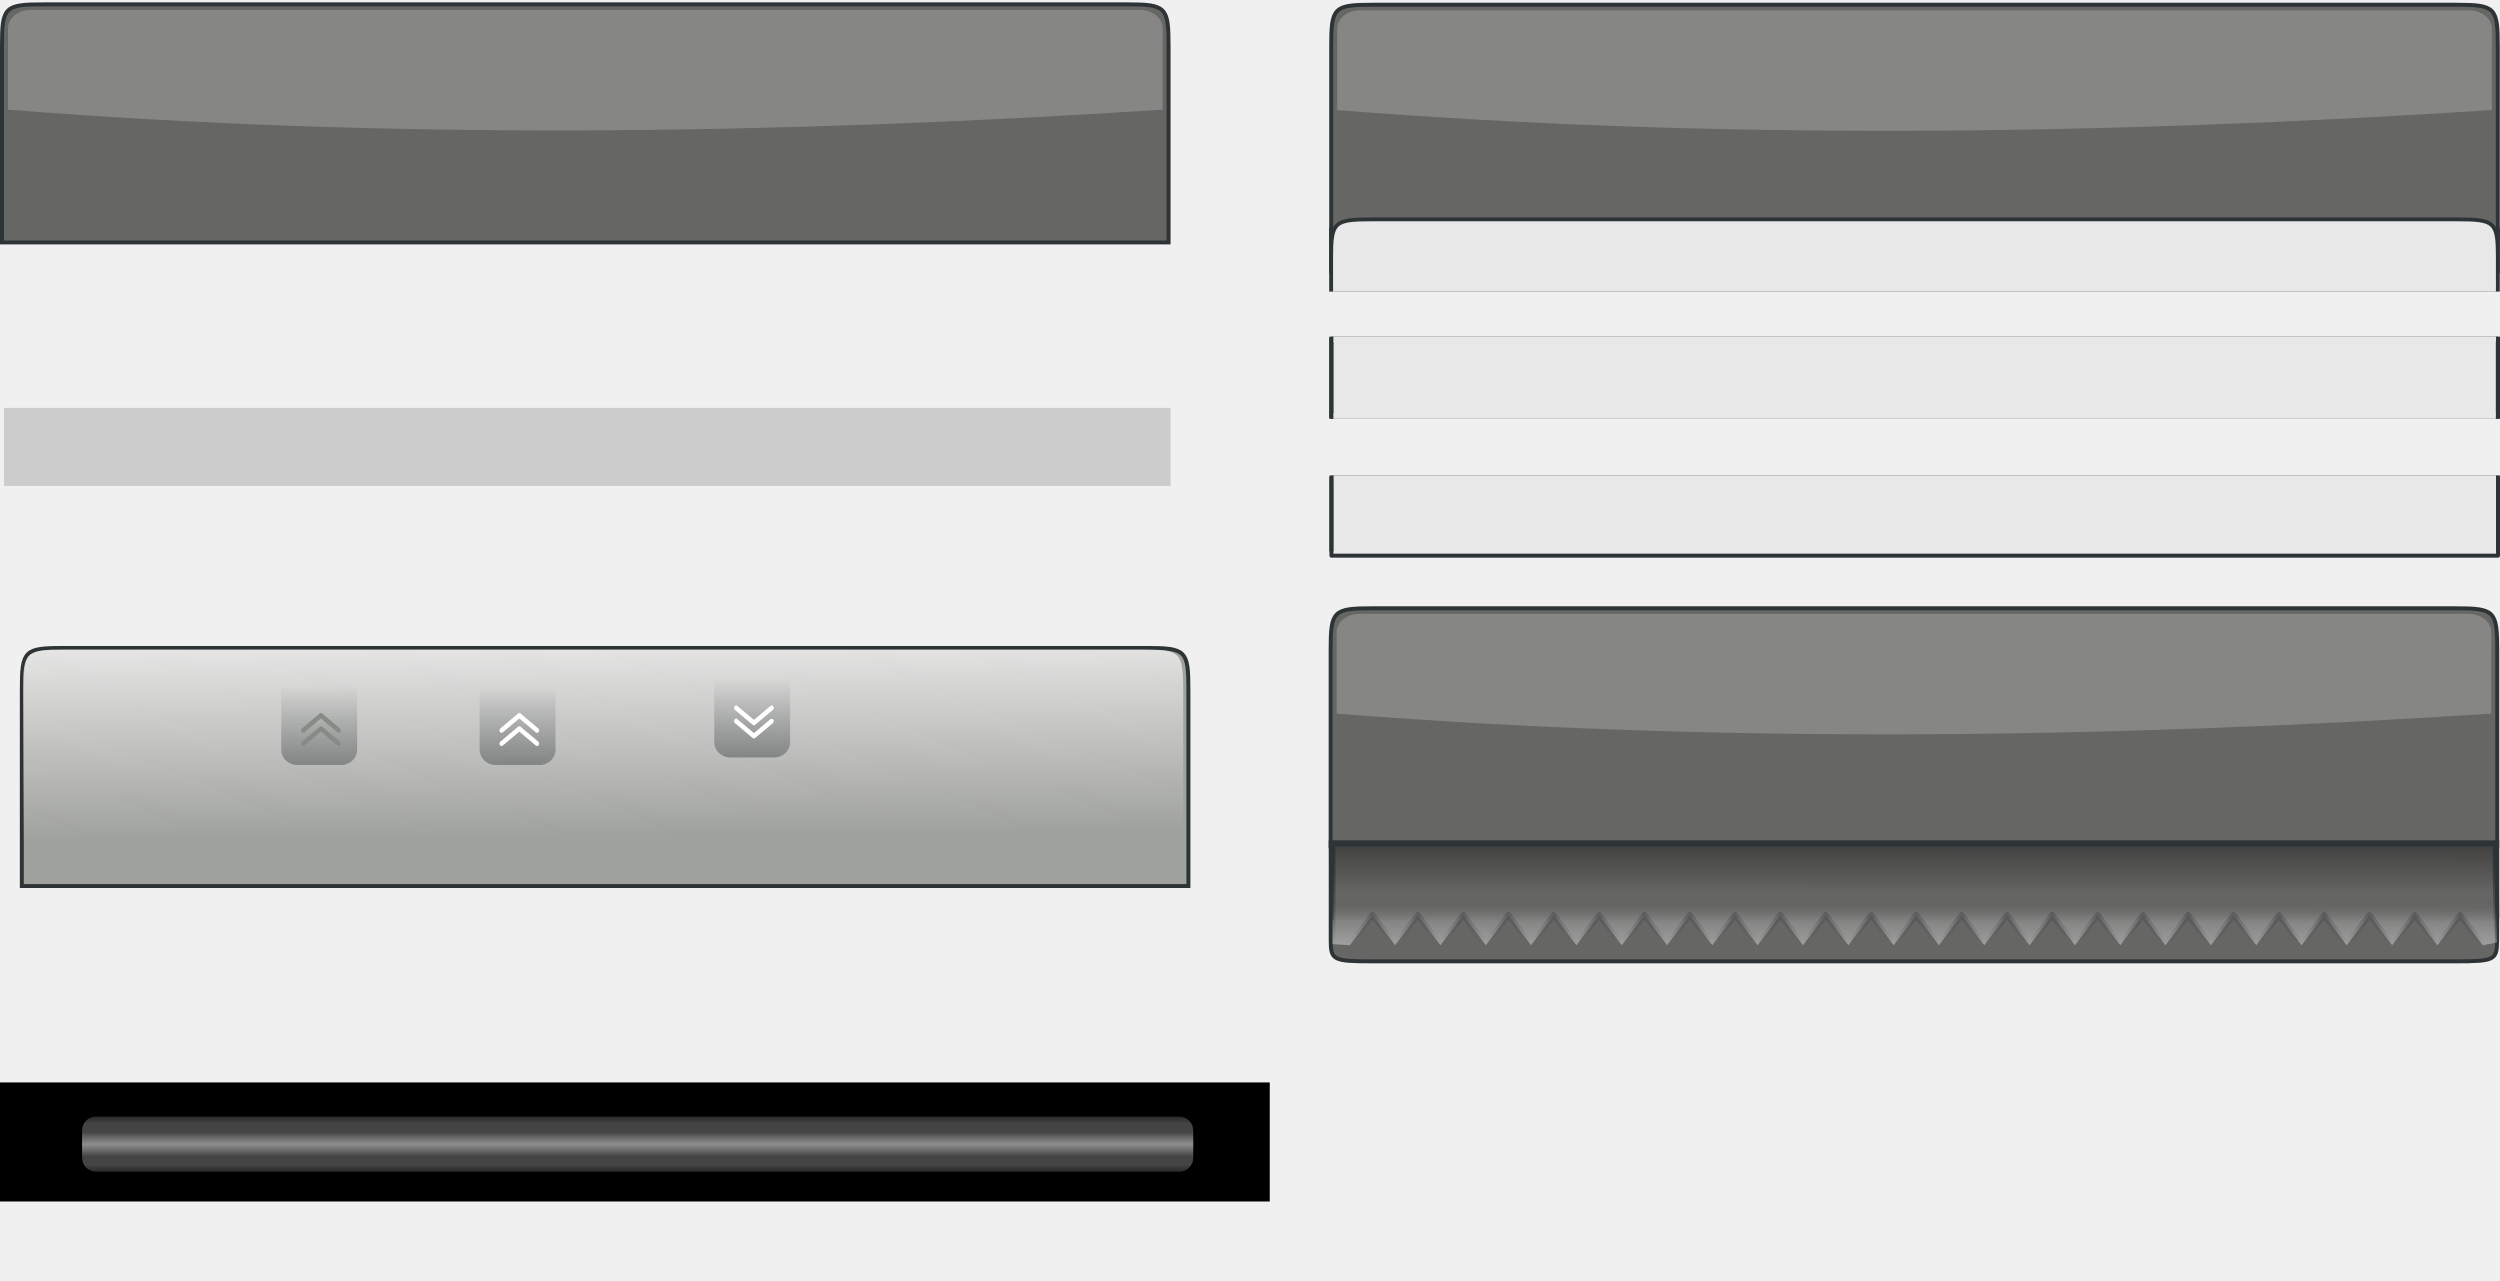
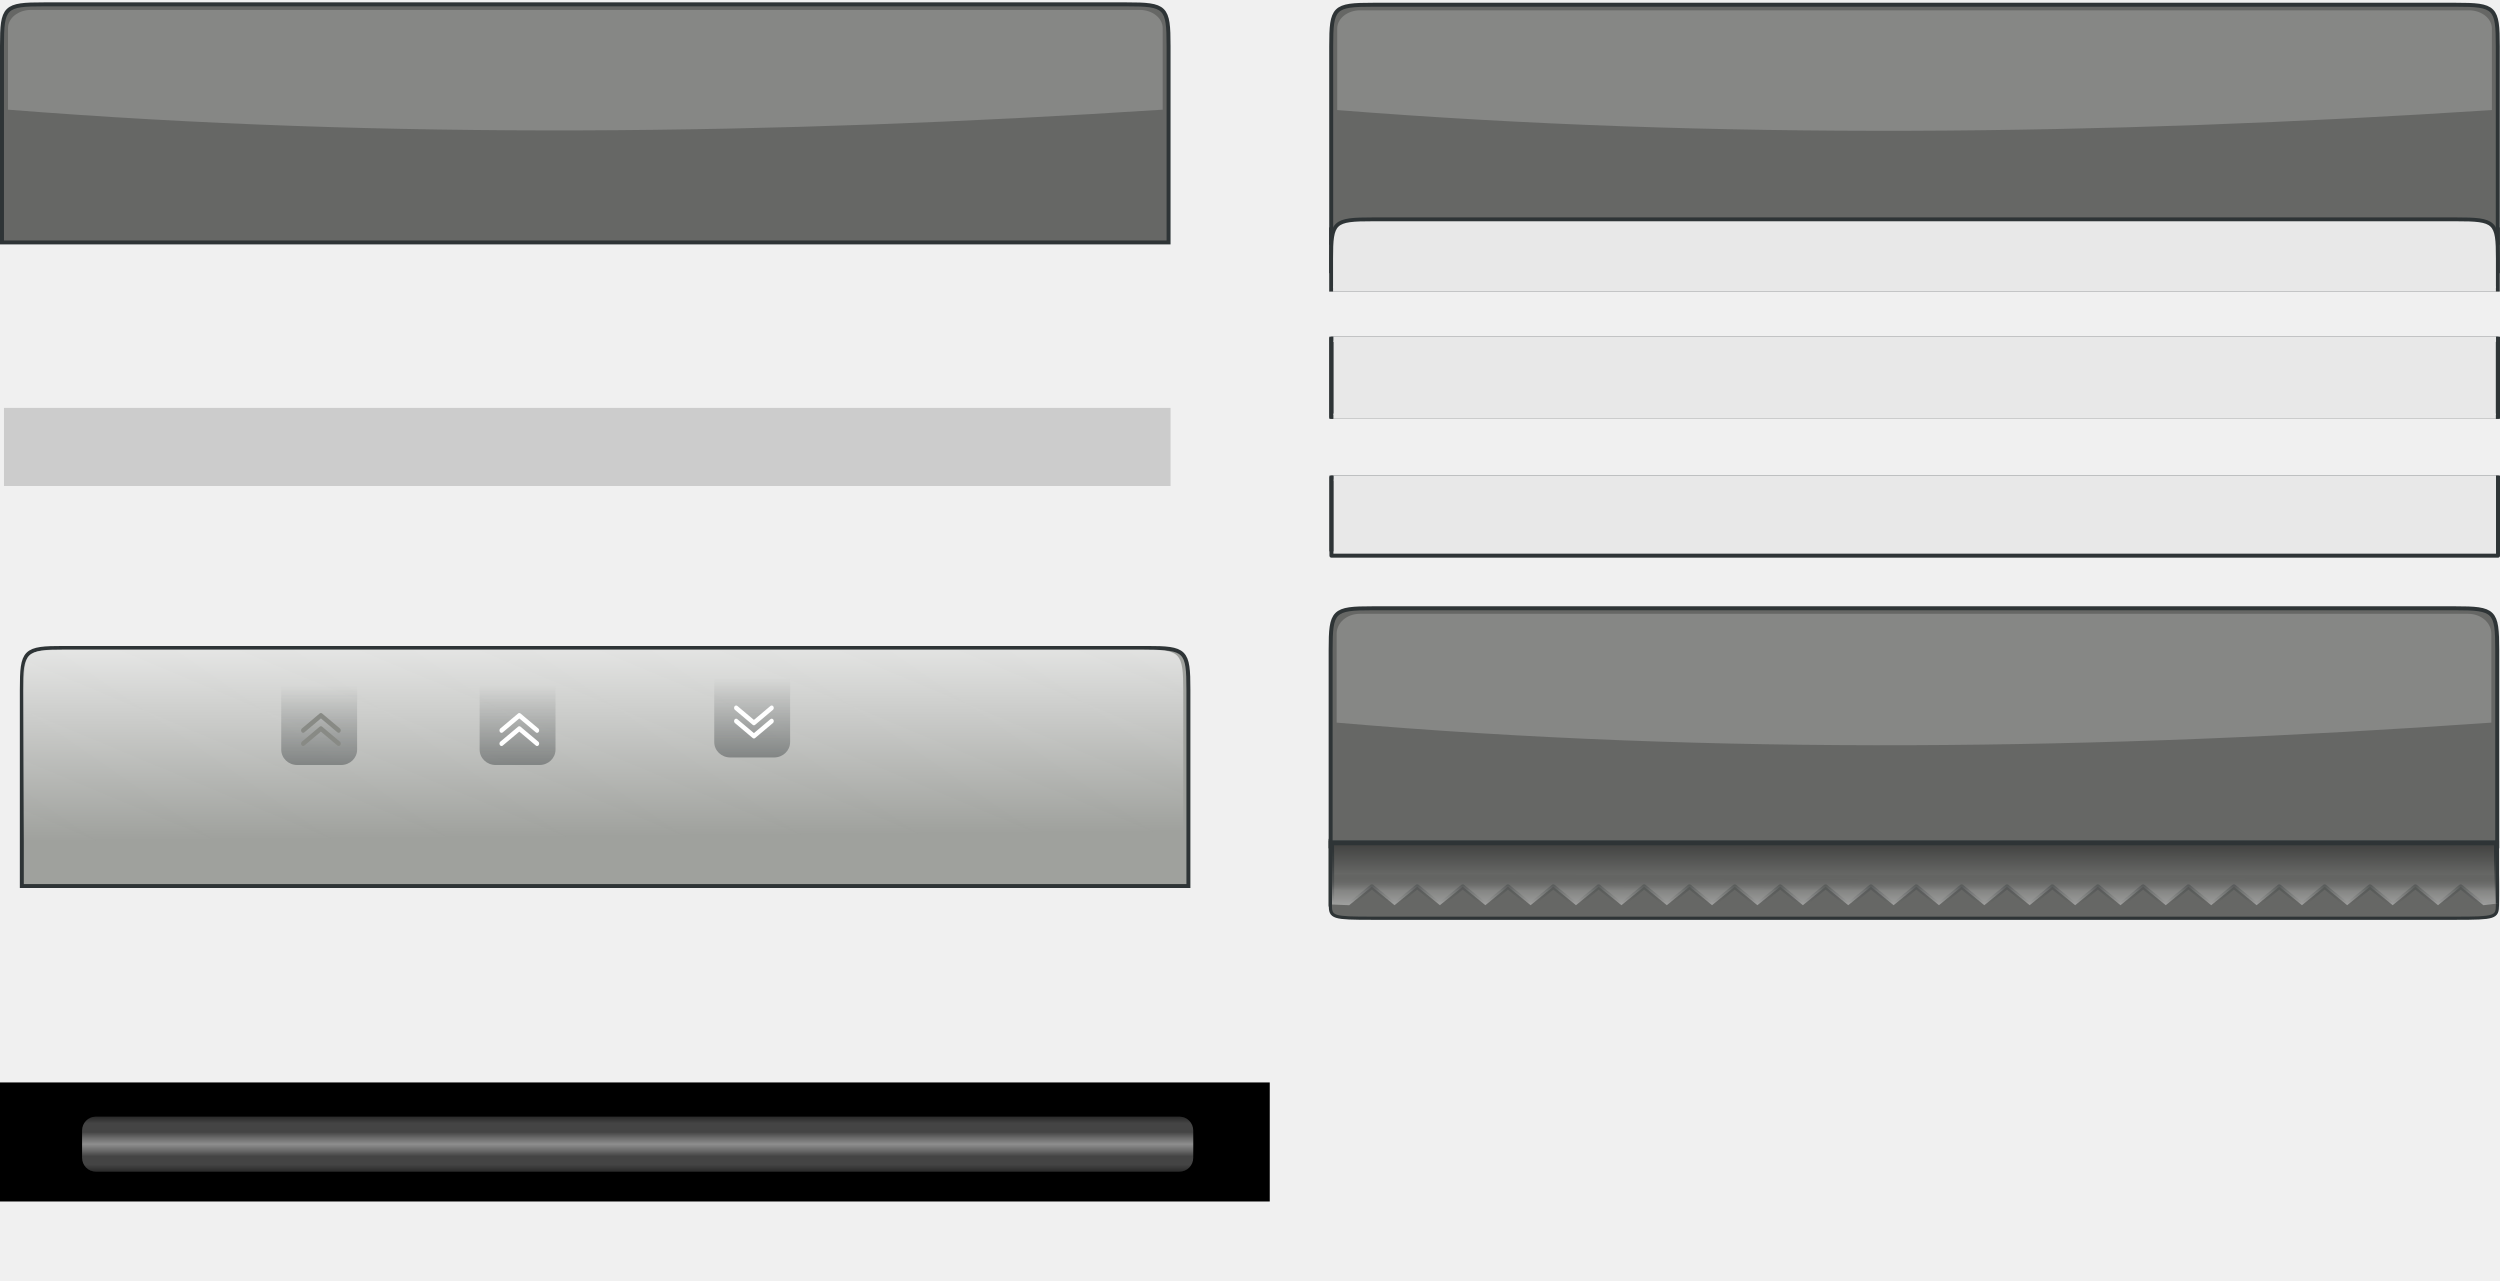
<svg xmlns="http://www.w3.org/2000/svg" xmlns:xlink="http://www.w3.org/1999/xlink" width="630.043" height="322.796" id="svg2465" version="1.0">
  <defs id="defs2467">
    <linearGradient id="linearGradient4217">
      <stop style="stop-color:#000000;stop-opacity:0.392;" offset="0" id="stop4219" />
      <stop id="stop4239" offset="0.125" style="stop-color:#000000;stop-opacity:0;" />
      <stop style="stop-color:#000000;stop-opacity:0;" offset="0.25" id="stop7160" />
      <stop id="stop4223" offset="0.28" style="stop-color:#ffffff;stop-opacity:0;" />
      <stop style="stop-color:#ffffff;stop-opacity:0.196;" offset="0.38" id="stop4241" />
      <stop id="stop4247" offset="0.5" style="stop-color:#ffffff;stop-opacity:0.392;" />
      <stop id="stop4245" offset="0.62" style="stop-color:#ffffff;stop-opacity:0.196;" />
      <stop id="stop4243" offset="0.72" style="stop-color:#ffffff;stop-opacity:0;" />
      <stop style="stop-color:#000000;stop-opacity:0;" offset="0.75" id="stop7162" />
      <stop style="stop-color:#000000;stop-opacity:0;" offset="0.88" id="stop4237" />
      <stop style="stop-color:#000000;stop-opacity:0.392;" offset="1" id="stop4221" />
    </linearGradient>
    <linearGradient id="linearGradient3447">
      <stop style="stop-color:#2e3436;stop-opacity:1;" offset="0" id="stop3449" />
      <stop style="stop-color:#2e3436;stop-opacity:0;" offset="1" id="stop3451" />
    </linearGradient>
    <linearGradient id="linearGradient3431">
      <stop style="stop-color:#ffffff;stop-opacity:0.392;" offset="0" id="stop3433" />
      <stop id="stop3235" offset="0.25" style="stop-color:#ffffff;stop-opacity:0.196;" />
      <stop style="stop-color:#000000;stop-opacity:0;" offset="0.5" id="stop3237" />
      <stop id="stop3239" offset="0.75" style="stop-color:#000000;stop-opacity:0.196;" />
      <stop style="stop-color:#000000;stop-opacity:0.392;" offset="1" id="stop3435" />
    </linearGradient>
    <linearGradient id="linearGradient3450">
      <stop id="stop3452" offset="0" style="stop-color:#fdfdfd;stop-opacity:1" />
      <stop id="stop3454" offset="1" style="stop-color:#fdfdfd;stop-opacity:0" />
    </linearGradient>
    <linearGradient xlink:href="#linearGradient3450" id="linearGradient8725" gradientUnits="userSpaceOnUse" x1="585.356" y1="414.903" x2="585.907" y2="479.957" gradientTransform="translate(-455,-144.0635)" />
    <linearGradient xlink:href="#linearGradient3450" id="linearGradient8731" gradientUnits="userSpaceOnUse" x1="585.356" y1="414.903" x2="585.907" y2="479.957" gradientTransform="translate(-455,-144.0635)" />
    <linearGradient xlink:href="#linearGradient3450" id="linearGradient8734" gradientUnits="userSpaceOnUse" x1="585.356" y1="414.903" x2="585.907" y2="479.957" gradientTransform="translate(-455,-144.0635)" />
    <linearGradient xlink:href="#linearGradient3450" id="linearGradient8737" gradientUnits="userSpaceOnUse" x1="585.356" y1="414.903" x2="585.907" y2="479.957" gradientTransform="translate(-455,-144.0635)" />
    <linearGradient xlink:href="#linearGradient3450" id="linearGradient8780" gradientUnits="userSpaceOnUse" gradientTransform="matrix(0.9945584,0,0,1,-332.3571,0.3957932)" x1="585.356" y1="414.903" x2="585.907" y2="479.957" />
    <linearGradient xlink:href="#linearGradient3447" id="linearGradient8786" gradientUnits="userSpaceOnUse" gradientTransform="matrix(1,0,0,-1.020734,-90.4375,723.0666)" x1="375" y1="97.781" x2="375" y2="117.375" />
    <linearGradient xlink:href="#linearGradient3450" id="linearGradient9758" gradientUnits="userSpaceOnUse" x1="585.356" y1="414.903" x2="585.907" y2="479.957" />
    <linearGradient xlink:href="#linearGradient3450" id="linearGradient9764" gradientUnits="userSpaceOnUse" x1="585.356" y1="414.903" x2="585.907" y2="479.957" />
    <linearGradient xlink:href="#linearGradient3450" id="linearGradient9767" gradientUnits="userSpaceOnUse" x1="585.356" y1="414.903" x2="585.907" y2="479.957" />
    <linearGradient xlink:href="#linearGradient3450" id="linearGradient9770" gradientUnits="userSpaceOnUse" x1="585.356" y1="414.903" x2="585.907" y2="479.957" />
    <linearGradient xlink:href="#linearGradient3447" id="linearGradient9828" gradientUnits="userSpaceOnUse" gradientTransform="matrix(1,0,0,-1.020734,-149.5625,724.9666)" x1="375" y1="97.781" x2="375" y2="117.375" />
    <linearGradient xlink:href="#linearGradient3447" id="linearGradient4743" gradientUnits="userSpaceOnUse" gradientTransform="matrix(1,0,0,-1.020734,-199.5625,724.9666)" x1="375" y1="97.781" x2="375" y2="117.375" />
-     <linearGradient xlink:href="#linearGradient3431" id="linearGradient12719" gradientUnits="userSpaceOnUse" gradientTransform="matrix(0.9989818,0,0,1.000029,0.4624542,218.1376)" x1="572.474" y1="683.168" x2="572.483" y2="656.058" />
-     <linearGradient xlink:href="#linearGradient3447" id="linearGradient12721" gradientUnits="userSpaceOnUse" gradientTransform="matrix(0.9989818,0,0,1.000029,0.4624542,218.1376)" x1="560.921" y1="659.099" x2="560.864" y2="681.591" />
+     <linearGradient xlink:href="#linearGradient3431" id="linearGradient12719" gradientUnits="userSpaceOnUse" gradientTransform="matrix(1.000082,0,0,0.6124611,-0.1728153,472.5315)" x1="572.474" y1="683.168" x2="572.483" y2="656.058" />
+     <linearGradient xlink:href="#linearGradient3447" id="linearGradient12721" gradientUnits="userSpaceOnUse" gradientTransform="matrix(1.000082,0,0,0.6124611,-0.1728153,472.5315)" x1="560.921" y1="659.099" x2="560.864" y2="681.591" />
    <linearGradient xlink:href="#linearGradient4217" id="linearGradient5220" x1="160.703" y1="295.281" x2="160.703" y2="281.438" gradientUnits="userSpaceOnUse" />
  </defs>
  <g id="layer1" transform="translate(-95,-432.3622)">
    <rect y="705.158" x="95" height="30" width="320" id="rect4703" style="fill:#000000;fill-opacity:1;fill-rule:nonzero;stroke:#ffffff;stroke-width:0;stroke-linecap:square;stroke-linejoin:miter;stroke-miterlimit:4;stroke-dasharray:none;stroke-opacity:1" />
    <g id="g8774" transform="translate(5,162.7958)">
      <path clip-rule="evenodd" d="M 95.5,443.362 C 95.5,433.482 96.13,432.862 106.07,432.862 L 378.93,432.862 C 388.87,432.862 389.5,433.482 389.5,443.362 L 389.5,492.862 L 95.5,492.862 L 95.5,443.362 z " id="path8776" style="fill:#9fa19d;fill-opacity:1;fill-rule:evenodd;stroke:#2e3436;stroke-opacity:1" />
      <path style="fill:url(#linearGradient8780);fill-opacity:1;fill-rule:evenodd;stroke:none;stroke-opacity:1" id="path8778" d="M 95.8,443.758 C 95.8,433.878 96.427,433.258 106.312,433.258 L 377.688,433.258 C 387.573,433.258 388.2,433.878 388.2,443.758 L 388.2,493.258 L 95.8,493.258 L 95.8,443.758 z " clip-rule="evenodd" />
    </g>
    <g id="tail">
      <path id="path4208" d="M 430.542,552.715 L 430.542,572.403 L 724.542,572.403 L 724.542,552.715 L 430.542,552.715 z " style="fill:#e8e8e8;fill-opacity:1;fill-rule:evenodd;stroke:#2e3436;stroke-linecap:round;stroke-linejoin:round;stroke-opacity:1" />
      <path id="path4210" d="M 431.693,552.869 L 723.392,552.869" style="fill:none;fill-opacity:1;fill-rule:evenodd;stroke:#e8e8e8;stroke-width:1.304;stroke-linecap:square;stroke-linejoin:miter;stroke-miterlimit:0;stroke-dasharray:none;stroke-opacity:1" />
      <path id="path4212" d="M 430.542,552.715 L 430.542,570.81" style="fill:#2e609c;fill-opacity:1;fill-rule:evenodd;stroke:#2e3436;stroke-width:1;stroke-linecap:square;stroke-linejoin:miter;stroke-miterlimit:4;stroke-dasharray:none;stroke-opacity:1" />
      <path id="path4214" d="M 724.542,552.715 L 724.542,570.81" style="fill:#2e609c;fill-opacity:1;fill-rule:evenodd;stroke:#2e3436;stroke-width:1;stroke-linecap:square;stroke-linejoin:miter;stroke-miterlimit:4;stroke-dasharray:none;stroke-opacity:1" />
    </g>
    <g id="body">
      <path id="path4218" d="M 430.521,517.716 L 430.521,537.403 L 724.521,537.403 L 724.521,517.716 L 430.521,517.716 z " style="fill:#e8e8e8;fill-opacity:1;fill-rule:evenodd;stroke:#2e3436;stroke-linecap:round;stroke-linejoin:round;stroke-opacity:1" />
      <path id="path4222" d="M 430.521,517.736 L 430.521,537.381" style="fill:none;fill-rule:evenodd;stroke:#2e3436;stroke-width:1.042;stroke-linecap:square;stroke-linejoin:miter;stroke-miterlimit:4;stroke-dasharray:none;stroke-opacity:1" />
      <path id="path4224" d="M 724.521,517.736 L 724.521,537.381" style="fill:none;fill-rule:evenodd;stroke:#2e3436;stroke-width:1.042;stroke-linecap:square;stroke-linejoin:miter;stroke-miterlimit:4;stroke-dasharray:none;stroke-opacity:1" />
      <path id="path4226" d="M 431.695,537.254 L 723.347,537.254" style="fill:none;fill-rule:evenodd;stroke:#e8e8e8;stroke-width:1.304;stroke-linecap:square;stroke-linejoin:miter;stroke-miterlimit:0;stroke-dasharray:none;stroke-opacity:1" />
      <path id="path4220" d="M 431.691,517.864 L 723.39,517.864" style="fill:none;fill-rule:evenodd;stroke:#e8e8e8;stroke-width:1.304;stroke-linecap:square;stroke-linejoin:miter;stroke-miterlimit:0;stroke-dasharray:none;stroke-opacity:1" />
    </g>
    <g id="expand_button">
      <path style="opacity:0.4;fill:url(#linearGradient8786);fill-opacity:1;fill-rule:evenodd;stroke:none;stroke-width:0.846;stroke-miterlimit:4;stroke-dasharray:none;stroke-dashoffset:0;stroke-opacity:1" d="M 279.062,623.258 C 276.797,623.258 275,621.527 275,619.366 L 275,603.258 L 294.125,603.258 L 294.125,619.366 C 294.125,621.527 292.328,623.258 290.062,623.258 L 279.062,623.258 z " id="path27266" />
      <g transform="matrix(0.8598046,0,0,0.9999998,112.8937,362.794)" id="g27268">
        <path style="fill:none;fill-rule:evenodd;stroke:#ffffff;stroke-width:1.218;stroke-linecap:round;stroke-linejoin:round;stroke-miterlimit:4;stroke-dasharray:none;stroke-opacity:1" d="M 194.963,251.299 L 200.169,255.071 L 205.375,251.299 L 205.375,251.299 L 205.375,251.299" id="path27270" />
        <path style="fill:none;fill-rule:evenodd;stroke:#ffffff;stroke-width:1.218;stroke-linecap:round;stroke-linejoin:round;stroke-miterlimit:4;stroke-dasharray:none;stroke-opacity:1" d="M 194.963,247.973 L 200.169,251.745 L 205.375,247.973 L 205.375,247.973 L 205.375,247.973" id="path27272" />
      </g>
    </g>
    <path id="path7526" d="M 430.502,490.018 L 430.502,508.722" style="fill:url(#linearGradient9770);fill-opacity:1;fill-rule:evenodd;stroke:none;stroke-width:1;stroke-linecap:square;stroke-linejoin:miter;stroke-miterlimit:4;stroke-dasharray:none;stroke-opacity:1" />
    <path id="path7528" d="M 431.001,508.612 L 723.999,508.612" style="fill:url(#linearGradient9767);fill-opacity:1;fill-rule:evenodd;stroke:none;stroke-width:1.205;stroke-linecap:butt;stroke-linejoin:miter;stroke-miterlimit:0;stroke-dasharray:none;stroke-opacity:1" />
    <path id="path7530" d="M 724.502,490.017 L 724.502,508.721" style="fill:url(#linearGradient9764);fill-opacity:1;fill-rule:evenodd;stroke:none;stroke-width:1;stroke-linecap:square;stroke-linejoin:miter;stroke-miterlimit:0;stroke-dasharray:none;stroke-opacity:1" />
    <path style="fill:url(#linearGradient9758);fill-opacity:1;fill-rule:evenodd;stroke:none;stroke-width:1.304;stroke-linecap:square;stroke-linejoin:miter;stroke-miterlimit:0;stroke-dasharray:none;stroke-opacity:1" d="M 431.75,508.514 L 723.35,508.514" id="path7534" />
    <path style="fill:url(#linearGradient8737);fill-opacity:1;fill-rule:evenodd;stroke:none;stroke-width:1;stroke-linecap:square;stroke-linejoin:miter;stroke-miterlimit:4;stroke-dasharray:none;stroke-opacity:1" d="M -24.498,345.955 L -24.498,364.658" id="path8702" />
    <path style="fill:url(#linearGradient8734);fill-opacity:1;fill-rule:evenodd;stroke:none;stroke-width:1.205;stroke-linecap:butt;stroke-linejoin:miter;stroke-miterlimit:0;stroke-dasharray:none;stroke-opacity:1" d="M -23.999,364.549 L 268.999,364.549" id="path8704" />
    <path style="fill:url(#linearGradient8731);fill-opacity:1;fill-rule:evenodd;stroke:none;stroke-width:1;stroke-linecap:square;stroke-linejoin:miter;stroke-miterlimit:0;stroke-dasharray:none;stroke-opacity:1" d="M 269.502,345.954 L 269.502,364.657" id="path8706" />
    <path id="path8710" d="M -23.25,364.451 L 268.35,364.451" style="fill:url(#linearGradient8725);fill-opacity:1;fill-rule:evenodd;stroke:none;stroke-width:1.304;stroke-linecap:square;stroke-linejoin:miter;stroke-miterlimit:0;stroke-dasharray:none;stroke-opacity:1" />
    <g id="collapse_button">
      <path id="path9814" d="M 219.938,625.158 C 217.672,625.158 215.875,623.427 215.875,621.266 L 215.875,605.158 L 235,605.158 L 235,621.266 C 235,623.427 233.203,625.158 230.938,625.158 L 219.938,625.158 z " style="opacity:0.4;fill:url(#linearGradient9828);fill-opacity:1;fill-rule:evenodd;stroke:none;stroke-width:0.846;stroke-miterlimit:4;stroke-dasharray:none;stroke-dashoffset:0;stroke-opacity:1" />
      <g id="g9816" transform="matrix(0.8598046,0,0,-0.9999998,53.76873,867.7373)">
        <path id="path9818" d="M 194.963,251.299 L 200.169,255.071 L 205.375,251.299 L 205.375,251.299 L 205.375,251.299" style="fill:none;fill-rule:evenodd;stroke:#ffffff;stroke-width:1.218;stroke-linecap:round;stroke-linejoin:round;stroke-miterlimit:4;stroke-dasharray:none;stroke-opacity:1" />
        <path id="path9820" d="M 194.963,247.973 L 200.169,251.745 L 205.375,247.973 L 205.375,247.973 L 205.375,247.973" style="fill:none;fill-rule:evenodd;stroke:#ffffff;stroke-width:1.218;stroke-linecap:round;stroke-linejoin:round;stroke-miterlimit:4;stroke-dasharray:none;stroke-opacity:1" />
      </g>
    </g>
    <g id="collapse_button_grayed_out">
      <path style="opacity:0.4;fill:url(#linearGradient4743);fill-opacity:1;fill-rule:evenodd;stroke:none;stroke-width:0.846;stroke-miterlimit:4;stroke-dasharray:none;stroke-dashoffset:0;stroke-opacity:1" d="M 169.938,625.158 C 167.672,625.158 165.875,623.427 165.875,621.266 L 165.875,605.158 L 185,605.158 L 185,621.266 C 185,623.427 183.203,625.158 180.938,625.158 L 169.938,625.158 z " id="path4711" />
      <g style="stroke:#888a85;stroke-opacity:1;fill:none" transform="matrix(0.8598046,0,0,-0.9999998,3.76873,867.7373)" id="g4713">
        <path style="fill:none;fill-rule:evenodd;stroke:#888a85;stroke-width:1.218;stroke-linecap:round;stroke-linejoin:round;stroke-miterlimit:4;stroke-dasharray:none;stroke-opacity:1" d="M 194.963,251.299 L 200.169,255.071 L 205.375,251.299 L 205.375,251.299 L 205.375,251.299" id="path4715" />
        <path style="fill:none;fill-rule:evenodd;stroke:#888a85;stroke-width:1.218;stroke-linecap:round;stroke-linejoin:round;stroke-miterlimit:4;stroke-dasharray:none;stroke-opacity:1" d="M 194.963,247.973 L 200.169,251.745 L 205.375,247.973 L 205.375,247.973 L 205.375,247.973" id="path4717" />
      </g>
    </g>
    <g id="active_overlay" transform="translate(-1021.752,580.757)">
      <path d="M 1137.437,136.493 C 1137.437,134.586 1138.99,133.035 1140.9,133.035 L 1414.005,133.035 C 1415.914,133.035 1417.468,134.586 1417.468,136.493 L 1417.468,143.409 C 1417.468,145.315 1415.914,146.866 1414.005,146.866 L 1140.9,146.866 C 1138.99,146.866 1137.437,145.315 1137.437,143.409 L 1137.437,136.493 z " style="fill:#444444;fill-opacity:1;fill-rule:evenodd;stroke:none;stroke-opacity:1" id="path6373" />
      <path style="fill-opacity:1.0;fill-rule:evenodd;stroke:none;stroke-opacity:1;opacity:1;fill:url(#linearGradient5220)" d="M 24.156 281.438 C 22.247 281.437 20.688 283 20.688 284.906 L 20.688 287.156 L 20.688 289.562 L 20.688 291.812 C 20.688 293.719 22.247 295.281 24.156 295.281 L 297.25 295.281 C 299.16 295.281 300.719 293.719 300.719 291.812 L 300.719 289.562 L 300.719 287.156 L 300.719 284.906 C 300.719 283 299.16 281.438 297.25 281.438 L 24.156 281.438 z " id="path6375" transform="translate(1116.752,-148.3948)" />
    </g>
    <path id="body_background" d="M 96,535.158 L 96,554.846 L 390,554.846 L 390,535.158 L 96,535.158 z " style="opacity:0.15;fill:#000000;fill-opacity:1;fill-rule:evenodd;stroke:none;stroke-linecap:round;stroke-linejoin:round;stroke-opacity:1" />
    <g id="head" transform="translate(-330,47.90016)">
      <path style="fill:#666765;fill-opacity:1;fill-rule:evenodd;stroke:#2e3436;stroke-opacity:1" id="path12573" d="M 760.484,396.158 C 760.484,386.278 761.114,385.658 771.054,385.658 L 1043.914,385.658 C 1053.854,385.658 1054.484,386.278 1054.484,396.158 L 1054.484,445.658 L 760.484,445.658 L 760.484,396.158 z " clip-rule="evenodd" />
      <path style="fill:none;fill-opacity:0;fill-rule:evenodd;stroke:#2e3436;stroke-width:0.759;stroke-linecap:square;stroke-linejoin:miter;stroke-miterlimit:4;stroke-dasharray:none;stroke-opacity:1" d="M 760.35,442.155 L 760.35,452.926" id="path12575" />
      <path style="fill:none;fill-rule:evenodd;stroke:#444444;stroke-width:0.915;stroke-linecap:butt;stroke-linejoin:miter;stroke-miterlimit:0;stroke-dasharray:none;stroke-opacity:1" d="M 760.85,452.863 L 1054.117,452.863" id="path12577" />
      <path style="fill:none;fill-opacity:0;fill-rule:evenodd;stroke:#2e3436;stroke-width:0.759;stroke-linecap:square;stroke-linejoin:miter;stroke-miterlimit:0;stroke-dasharray:none;stroke-opacity:1" d="M 1054.62,442.155 L 1054.62,452.926" id="path12579" />
      <path style="fill:#e8e8e8;fill-opacity:1;fill-rule:evenodd;stroke:#2e3436;stroke-width:0.97;stroke-linecap:round;stroke-linejoin:miter;stroke-opacity:1" d="M 770.968,439.74 C 761.086,439.74 760.466,440.324 760.466,449.619 L 760.466,457.469 L 1054.501,457.469 L 1054.501,449.619 C 1054.501,440.324 1053.881,439.74 1044,439.74 L 770.968,439.74 z " id="path12581" />
      <path id="path12583" d="M 761.604,457.323 L 1053.361,457.323" style="fill:none;fill-opacity:1;fill-rule:evenodd;stroke:#e8e8e8;stroke-width:1.3;stroke-linecap:square;stroke-linejoin:miter;stroke-miterlimit:0;stroke-dasharray:none;stroke-opacity:1" />
      <path style="fill:#ffffff;fill-opacity:1;stroke:none;stroke-width:1.051;stroke-linecap:round;stroke-linejoin:round;stroke-miterlimit:4;stroke-dashoffset:1.088;stroke-opacity:1;opacity:0.21" d="M 767.799,387.058 C 764.587,387.058 762,389.119 762,391.655 L 762,412.201 C 857.607,419.772 954.832,418.545 1053,412.201 L 1053,391.655 C 1053,389.119 1050.412,387.058 1047.2,387.058 L 767.799,387.058 z " id="path28191" />
    </g>
    <g id="track" transform="translate(-634.9837,7.799997)">
      <path clip-rule="evenodd" d="M 730.484,436.158 C 730.484,426.278 731.114,425.658 741.054,425.658 L 1013.914,425.658 C 1023.854,425.658 1024.484,426.278 1024.484,436.158 L 1024.484,485.658 L 730.484,485.658 L 730.484,436.158 z " id="path12609" style="fill:#666765;fill-opacity:1;fill-rule:evenodd;stroke:#2e3436;stroke-opacity:1" />
      <path id="path12621" d="M 737.799,427.058 C 734.587,427.058 732,429.119 732,431.655 L 732,452.201 C 827.607,459.772 924.832,458.545 1023,452.201 L 1023,431.655 C 1023,429.119 1020.412,427.058 1017.201,427.058 L 737.799,427.058 z " style="fill:#ffffff;fill-opacity:1;stroke:none;stroke-width:1.051;stroke-linecap:round;stroke-linejoin:round;stroke-miterlimit:4;stroke-dashoffset:1.088;stroke-opacity:1;opacity:0.21" />
    </g>
    <g id="collapsed_head" transform="translate(1.733551e-6,-230)">
      <g id="g12692" transform="translate(-300.1417,390)">
        <path clip-rule="evenodd" d="M 730.484,436.158 C 730.484,426.278 731.114,425.658 741.054,425.658 L 1013.914,425.658 C 1023.854,425.658 1024.484,426.278 1024.484,436.158 L 1024.484,485.658 L 730.484,485.658 L 730.484,436.158 z " id="path12694" style="fill:#666765;fill-opacity:1;fill-rule:evenodd;stroke:#2e3436;stroke-opacity:1" />
-         <path id="path12696" d="M 737.799,427.058 C 734.587,427.058 732,429.119 732,431.655 L 732,452.201 C 827.607,459.772 924.832,458.545 1023,452.201 L 1023,431.655 C 1023,429.119 1020.412,427.058 1017.201,427.058 L 737.799,427.058 z " style="fill:#ffffff;fill-opacity:1;stroke:none;stroke-width:1.051;stroke-linecap:round;stroke-linejoin:round;stroke-miterlimit:4;stroke-dashoffset:1.088;stroke-opacity:1;opacity:0.21" />
+         <path id="path12696" d="M 737.799,427.058 C 734.587,427.058 732,429.305 732,432.072 L 732,454.477 C 827.607,462.734 924.832,461.396 1023,454.477 L 1023,432.072 C 1023,429.305 1020.412,427.058 1017.201,427.058 L 737.799,427.058 z " style="opacity:0.21;fill:#ffffff;fill-opacity:1;stroke:none;stroke-width:1.051;stroke-linecap:round;stroke-linejoin:round;stroke-miterlimit:4;stroke-dashoffset:1.088;stroke-opacity:1" />
      </g>
-       <path clip-rule="evenodd" d="M 430.364,899.401 C 430.364,904.328 430.994,904.638 440.932,904.638 L 713.732,904.638 C 723.67,904.638 724.3,904.328 724.3,899.401 L 724.3,874.715 L 430.364,874.715 L 430.364,899.401 z " id="path12638" style="fill:#666765;fill-opacity:1;fill-rule:evenodd;stroke:#2e3436;stroke-width:1;stroke-miterlimit:4;stroke-dasharray:none;stroke-opacity:1" />
-       <path style="fill:none;fill-opacity:0;fill-rule:evenodd;stroke:#2e3436;stroke-width:1;stroke-linecap:square;stroke-linejoin:miter;stroke-miterlimit:0;stroke-dasharray:none;stroke-opacity:1" d="M 724.343,874.713 L 724.343,893.417" id="path12640" />
-       <path style="fill:none;fill-opacity:0;fill-rule:evenodd;stroke:#2e3436;stroke-width:1.01;stroke-linecap:square;stroke-linejoin:miter;stroke-miterlimit:4;stroke-dasharray:none;stroke-opacity:1" d="M 430.54,874.67 L 430.54,893.759" id="path12642" />
-       <path style="fill:url(#linearGradient12719);fill-opacity:1;fill-rule:evenodd;stroke:url(#linearGradient12721);stroke-width:1.489;stroke-linecap:round;stroke-linejoin:round;stroke-opacity:1" d="M 430.775,874.959 C 430.788,877.047 430.806,879.351 430.806,882.01 L 430.806,900.294 L 435.173,900.581 L 440.883,892.956 L 446.592,900.581 L 452.301,892.956 L 458.01,900.581 L 463.751,892.956 L 469.46,900.581 L 475.138,892.956 L 480.848,900.581 L 486.557,892.956 L 492.266,900.581 L 497.975,892.956 L 503.716,900.581 L 509.425,892.956 L 515.134,900.581 L 520.844,892.956 L 526.522,900.581 L 532.231,892.956 L 537.94,900.581 L 543.681,892.956 L 549.39,900.581 L 555.099,892.956 L 560.808,900.581 L 566.518,892.956 L 572.227,900.581 L 577.936,892.956 L 583.645,900.581 L 589.355,892.956 L 595.064,900.581 L 600.773,892.956 L 606.483,900.581 L 612.192,892.956 L 617.932,900.581 L 623.641,892.956 L 629.351,900.581 L 635.029,892.956 L 640.738,900.581 L 646.447,892.956 L 652.188,900.581 L 657.897,892.956 L 663.606,900.581 L 669.316,892.956 L 675.025,900.581 L 680.734,892.956 L 686.412,900.581 L 692.153,892.956 L 697.862,900.581 L 703.571,892.956 L 709.28,900.581 L 714.99,892.956 L 720.699,900.581 L 724.255,899.884 L 723.943,882.01 C 723.943,879.327 723.961,877.006 723.975,874.959 L 430.775,874.959 z " id="path12644" />
+       <path clip-rule="evenodd" d="M 430.265,890.424 C 430.265,893.579 430.895,893.777 440.84,893.777 L 713.825,893.777 C 723.769,893.777 724.4,893.579 724.4,890.424 L 724.4,874.615 L 430.265,874.615 L 430.265,890.424 z " id="path12638" style="fill:#666765;fill-opacity:1;fill-rule:evenodd;stroke:#2e3436;stroke-width:0.801;stroke-miterlimit:4;stroke-dasharray:none;stroke-opacity:1" />
+       <path style="fill:url(#linearGradient12719);fill-opacity:1;fill-rule:evenodd;stroke:url(#linearGradient12721);stroke-width:1.166;stroke-linecap:round;stroke-linejoin:round;stroke-opacity:1" d="M 430.613,874.798 C 430.626,876.076 430.644,877.487 430.644,879.116 L 430.644,890.314 L 435.017,890.49 L 440.732,885.82 L 446.448,890.49 L 452.163,885.82 L 457.879,890.49 L 463.626,885.82 L 469.341,890.49 L 475.026,885.82 L 480.741,890.49 L 486.457,885.82 L 492.172,890.49 L 497.888,885.82 L 503.635,890.49 L 509.35,885.82 L 515.066,890.49 L 520.781,885.82 L 526.465,890.49 L 532.181,885.82 L 537.897,890.49 L 543.643,885.82 L 549.359,890.49 L 555.074,885.82 L 560.79,890.49 L 566.506,885.82 L 572.221,890.49 L 577.937,885.82 L 583.652,890.49 L 589.368,885.82 L 595.083,890.49 L 600.799,885.82 L 606.514,890.49 L 612.23,885.82 L 617.977,890.49 L 623.692,885.82 L 629.408,890.49 L 635.092,885.82 L 640.808,890.49 L 646.523,885.82 L 652.27,890.49 L 657.986,885.82 L 663.701,890.49 L 669.417,885.82 L 675.132,890.49 L 680.848,885.82 L 686.532,890.49 L 692.279,885.82 L 697.994,890.49 L 703.71,885.82 L 709.425,890.49 L 715.141,885.82 L 720.857,890.49 L 724.417,890.063 L 724.105,879.116 C 724.105,877.472 724.122,876.051 724.136,874.798 L 430.613,874.798 z " id="path12644" />
+       <path style="opacity:1;fill:none;fill-opacity:0;fill-rule:evenodd;stroke:#2e3436;stroke-width:0.709;stroke-linecap:square;stroke-linejoin:miter;stroke-miterlimit:0;stroke-dasharray:none;stroke-opacity:1" d="M 724.343,874.313 L 724.343,889.754" id="path12640" />
+       <path style="fill:none;fill-opacity:0;fill-rule:evenodd;stroke:#2e3436;stroke-width:0.832;stroke-linecap:square;stroke-linejoin:miter;stroke-miterlimit:4;stroke-dasharray:none;stroke-opacity:1" d="M 430.267,874.186 L 430.267,890.421" id="path12642" />
    </g>
  </g>
</svg>
